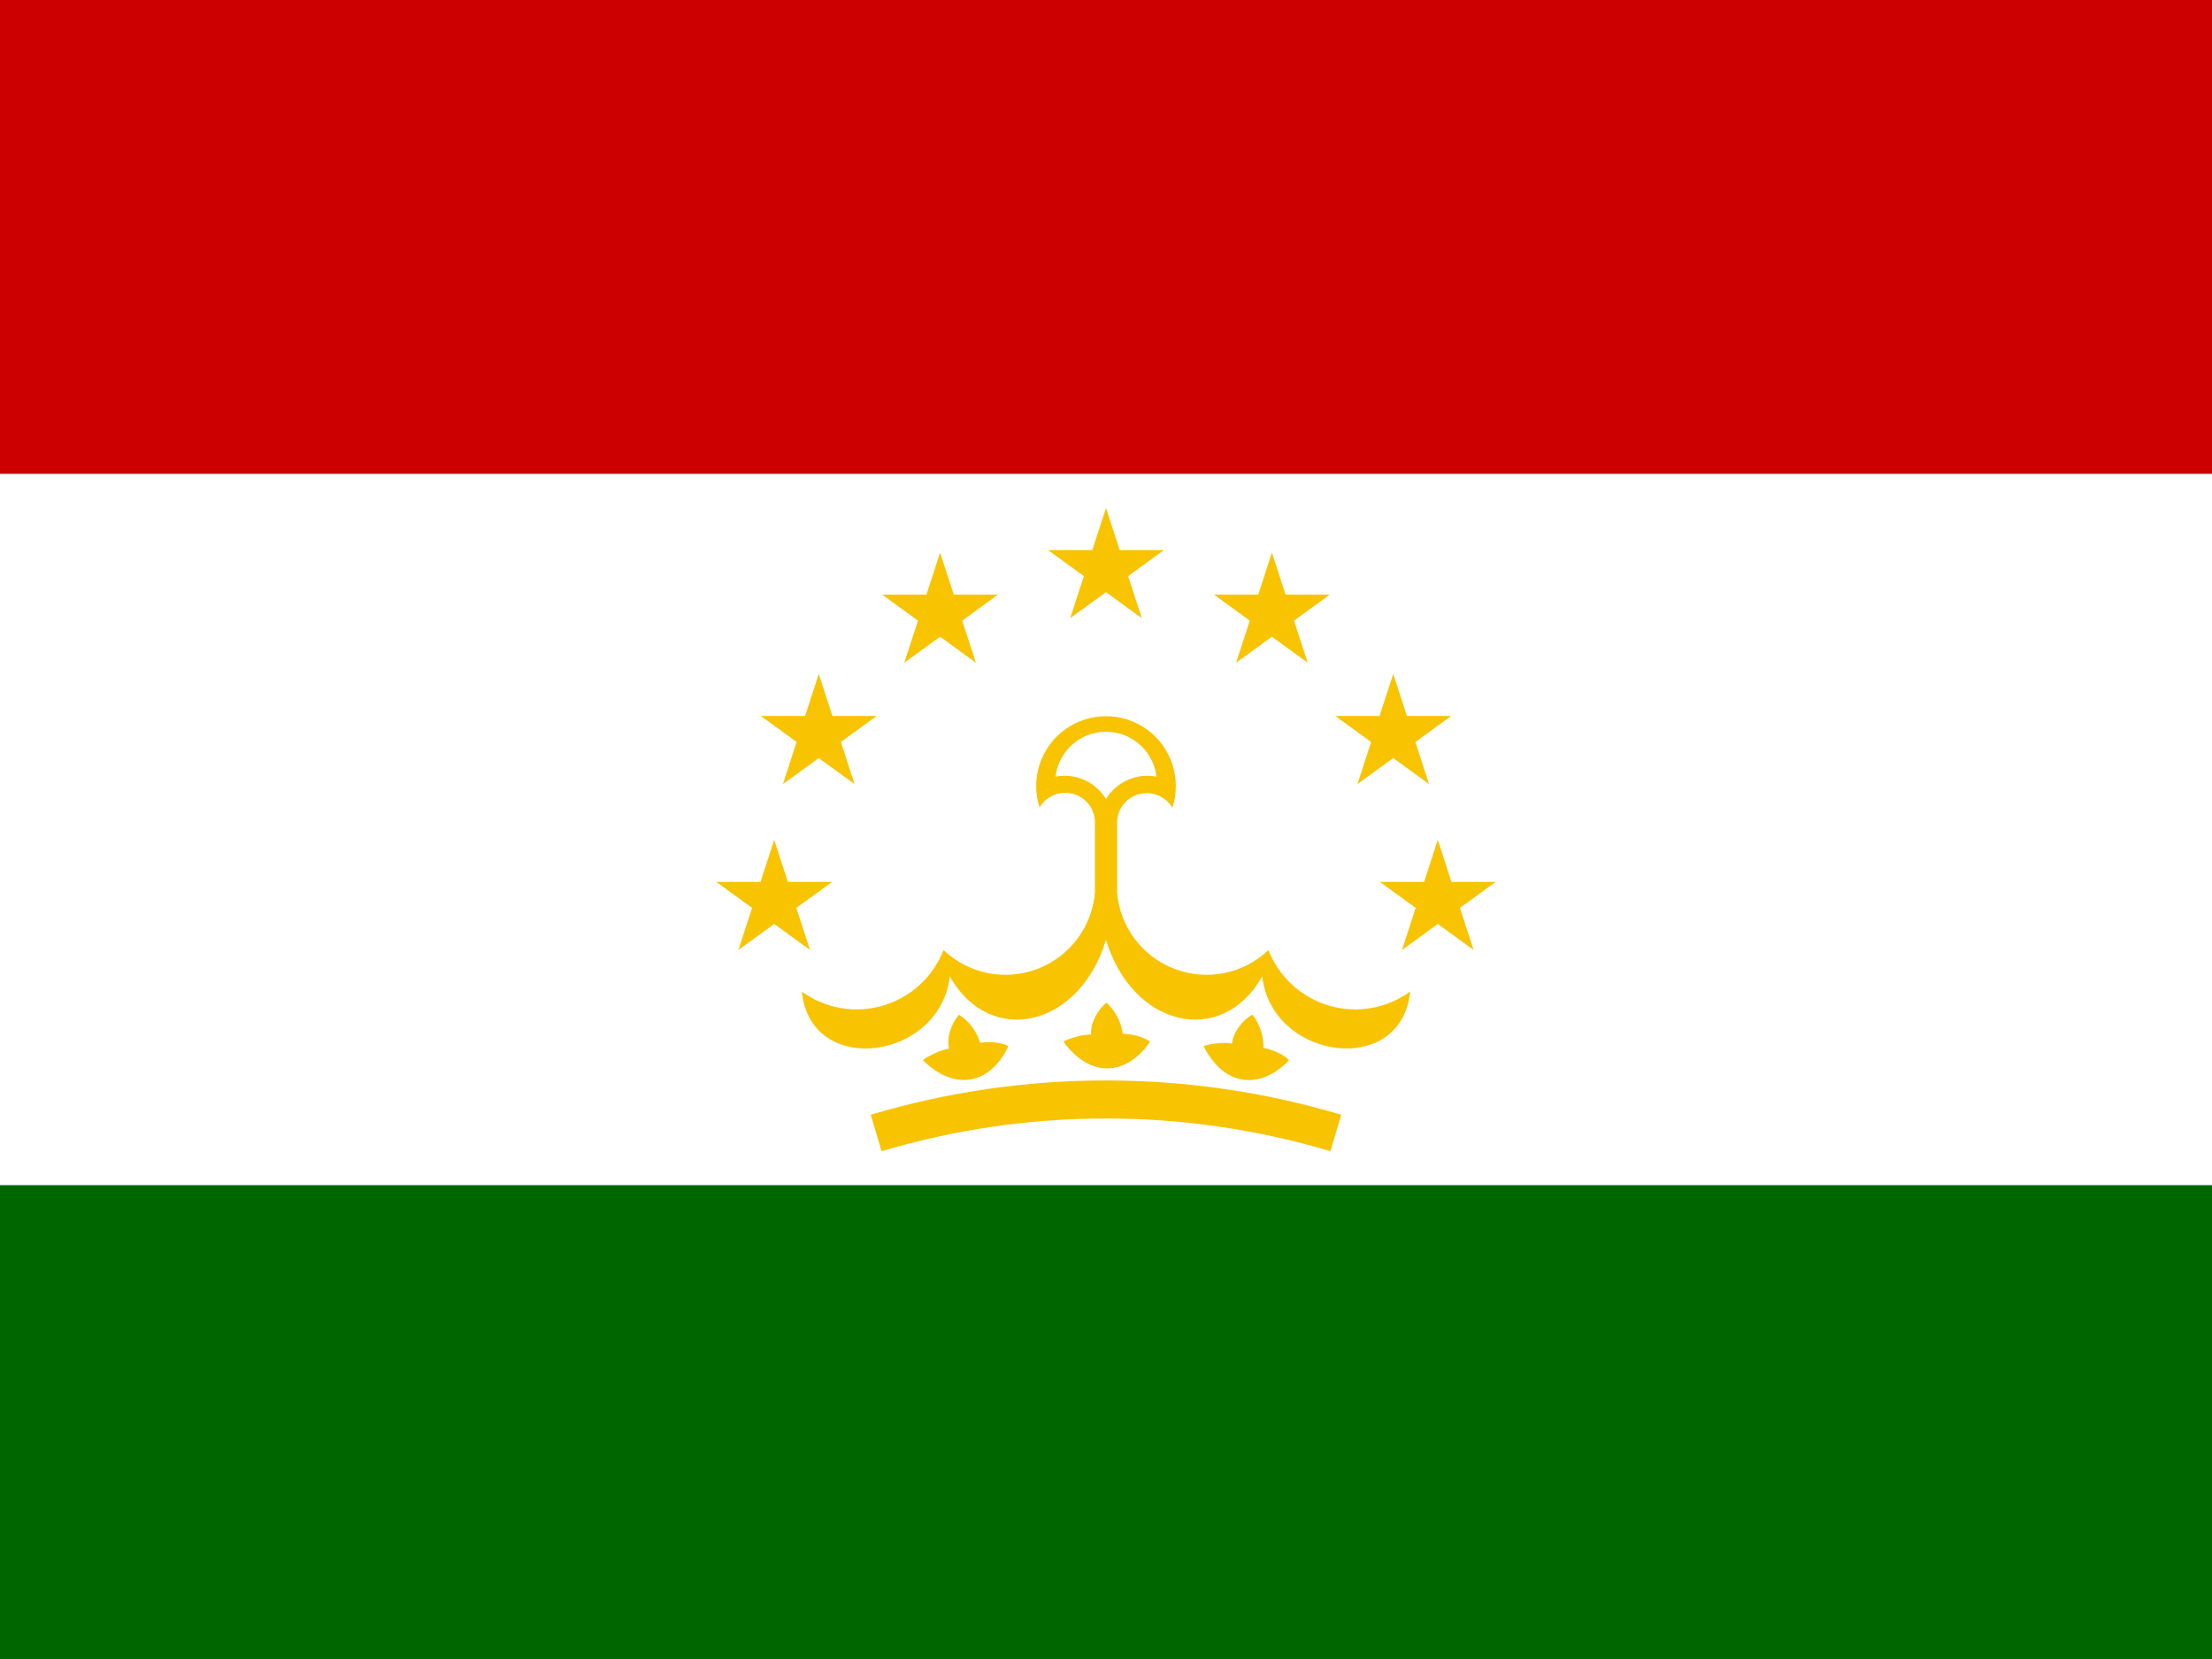
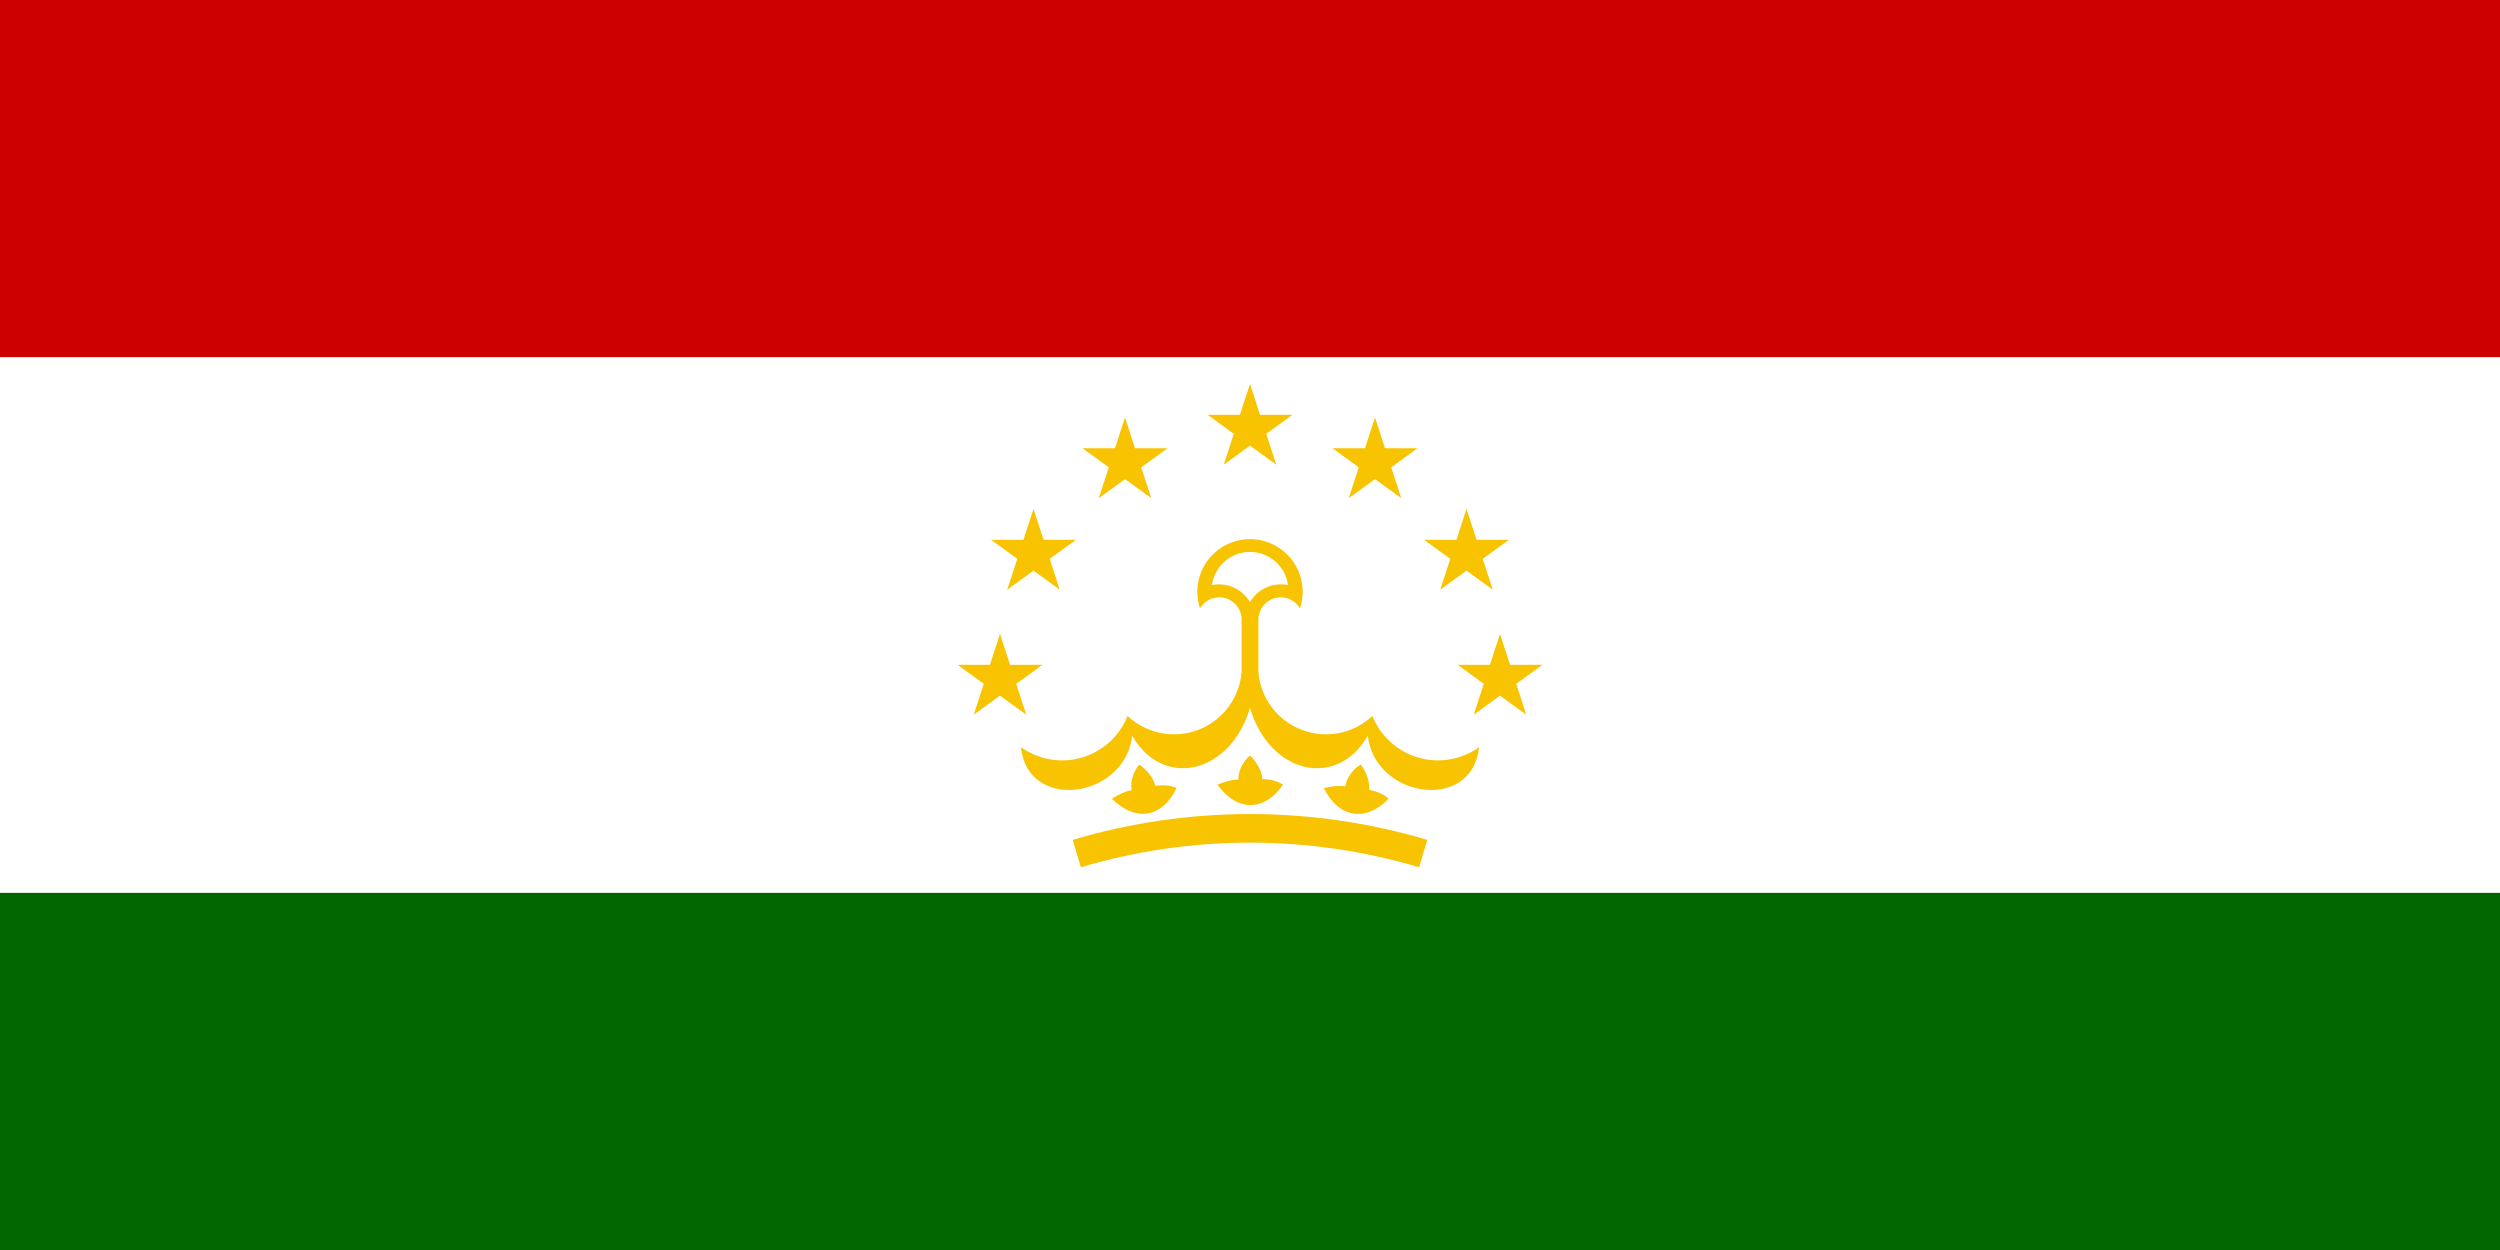
- <svg xmlns="http://www.w3.org/2000/svg" xmlns:xlink="http://www.w3.org/1999/xlink" id="flag-icons-tj" viewBox="0 0 640 480">
-   <path fill="#060" d="M0 0h640v480H0z" />
-   <path fill="#fff" d="M0 0h640v342.9H0z" />
-   <path fill="#c00" d="M0 0h640v137.1H0z" />
-   <path fill="#f8c300" d="M300.8 233.6a8.6 8.6 0 0 1 16 4V272h6.4v-34.3a8.6 8.6 0 0 1 16-4 20.2 20.2 0 1 0-38.4 0" />
-   <path fill="#fff" d="M305.4 224.7a14 14 0 0 1 14.6 6.5 14 14 0 0 1 14.6-6.5 14.7 14.7 0 0 0-29.2 0" />
-   <path id="tj-a" fill="#f8c300" d="M316.8 258.3a26 26 0 0 1-43.8 16.6 27 27 0 0 1-41 12c2.5 25 40 19.9 42.8-4.4 11.7 20.7 37.6 14.7 45.2-10.6z" />
-   <use xlink:href="#tj-a" width="100%" height="100%" fill="#f8c300" transform="matrix(-1 0 0 1 640 0)" />
-   <path id="tj-b" fill="#f8c300" d="M291.8 302.6c-5.3 11.3-15.7 13.2-24.8 4.1 0 0 3.6-2.6 7.6-3.3-.8-3.1.7-7.5 2.9-9.8a15 15 0 0 1 6.1 8.1c5.5-.7 8.2 1 8.2 1z" />
-   <use xlink:href="#tj-b" width="100%" height="100%" fill="#f8c300" transform="rotate(9.4 320 551.3)" />
-   <use xlink:href="#tj-b" width="100%" height="100%" fill="#f8c300" transform="rotate(18.7 320 551.3)" />
-   <path fill="none" stroke="#f8c300" stroke-width="11" d="M253.5 327.8a233 233 0 0 1 133 0" />
-   <g fill="#f8c300" transform="translate(320 164.6)scale(.68571)">
-     <path id="tj-c" d="m301930 415571-790463-574305h977066l-790463 574305L0-513674z" transform="scale(.00005)" />
+ <svg xmlns="http://www.w3.org/2000/svg" xmlns:xlink="http://www.w3.org/1999/xlink" viewBox="0 0 1400 700" width="2000" height="1000" preserveAspectRatio="none">
+   <rect width="1400" fill="#060" height="700" />
+   <rect width="1400" fill="#fff" height="500" />
+   <rect width="1400" fill="#c00" height="200" />
+   <g fill="#f8c300">
+     <path d="M 672.0,340.7 a 12.5,12.5 0,0,1 23.3,5.9 v 50 h 9.4 v -50 a 12.5,12.5 0,0,1 23.3,-5.9 a 29.5,29.5 0,1,0 -56,0" />
+     <path d="M 678.7,327.65 a 20,20 0,0,1 21.3,9.55 a 20,20 0,0,1 21.3,-9.55 a 21.5,21.5 0,0,0 -42.6,0" fill="#fff" />
+     <path id="w" d="M 695.3,376.627 a 38,38 0 0 1 -63.845,24.316 a 39.5,39.5 0 0 1 -59.734,17.467 c 3.65,36.426 58.252,28.989 62.32,-6.429 17.154,30.115 54.873,21.49 65.91,-15.4 z" />
+     <use xlink:href="#w" transform="translate(700,0) scale(-1,1) translate(-700,0)" />
+     <path id="r" d="M 658.84,441.31 c -7.618,16.446 -22.845,19.271 -36.164,5.995 0,0 5.354,-3.783 11.086,-4.826 -1.075,-4.574 1.129,-10.902 4.235,-14.324 3.257,2.226 7.804,6.689 8.96,11.874 8.029,-1.039 11.883,1.282 11.883,1.282 z" />
+     <use xlink:href="#r" transform="rotate(9.37, 700,804)" />
+     <use xlink:href="#r" transform="rotate(18.74, 700,804)" />
+     <path d="M 603,478 a 340,340 0 0 1 194,0" fill="none" stroke-width="16" stroke="#f8c300" />
+     <g transform="translate(700,380)">
+       <g transform="translate(0,-140)">
+         <polygon id="s" points="0,-513674 301930,415571 -488533,-158734 488533,-158734 -301930,415571" transform="scale(0.000048669)" />
+       </g>
+       <g id="h">
+         <use xlink:href="#s" transform="rotate(-30) translate(0,-140) rotate(30)" />
+         <use xlink:href="#s" transform="rotate(-60) translate(0,-140) rotate(60)" />
+         <use xlink:href="#s" transform="rotate(-90) translate(0,-140) rotate(90)" />
+       </g>
+       <use xlink:href="#h" transform="scale(-1,1)" />
+     </g>
  </g>
-   <g id="tj-d" fill="#f8c300" transform="translate(320 260.6)scale(.68571)">
-     <use xlink:href="#tj-c" width="100%" height="100%" transform="translate(-70 -121.2)" />
-     <use xlink:href="#tj-c" width="100%" height="100%" transform="translate(-121.2 -70)" />
-     <use xlink:href="#tj-c" width="100%" height="100%" transform="translate(-140)" />
-   </g>
-   <use xlink:href="#tj-d" width="100%" height="100%" fill="#f8c300" transform="matrix(-1 0 0 1 640 0)" />
</svg>
